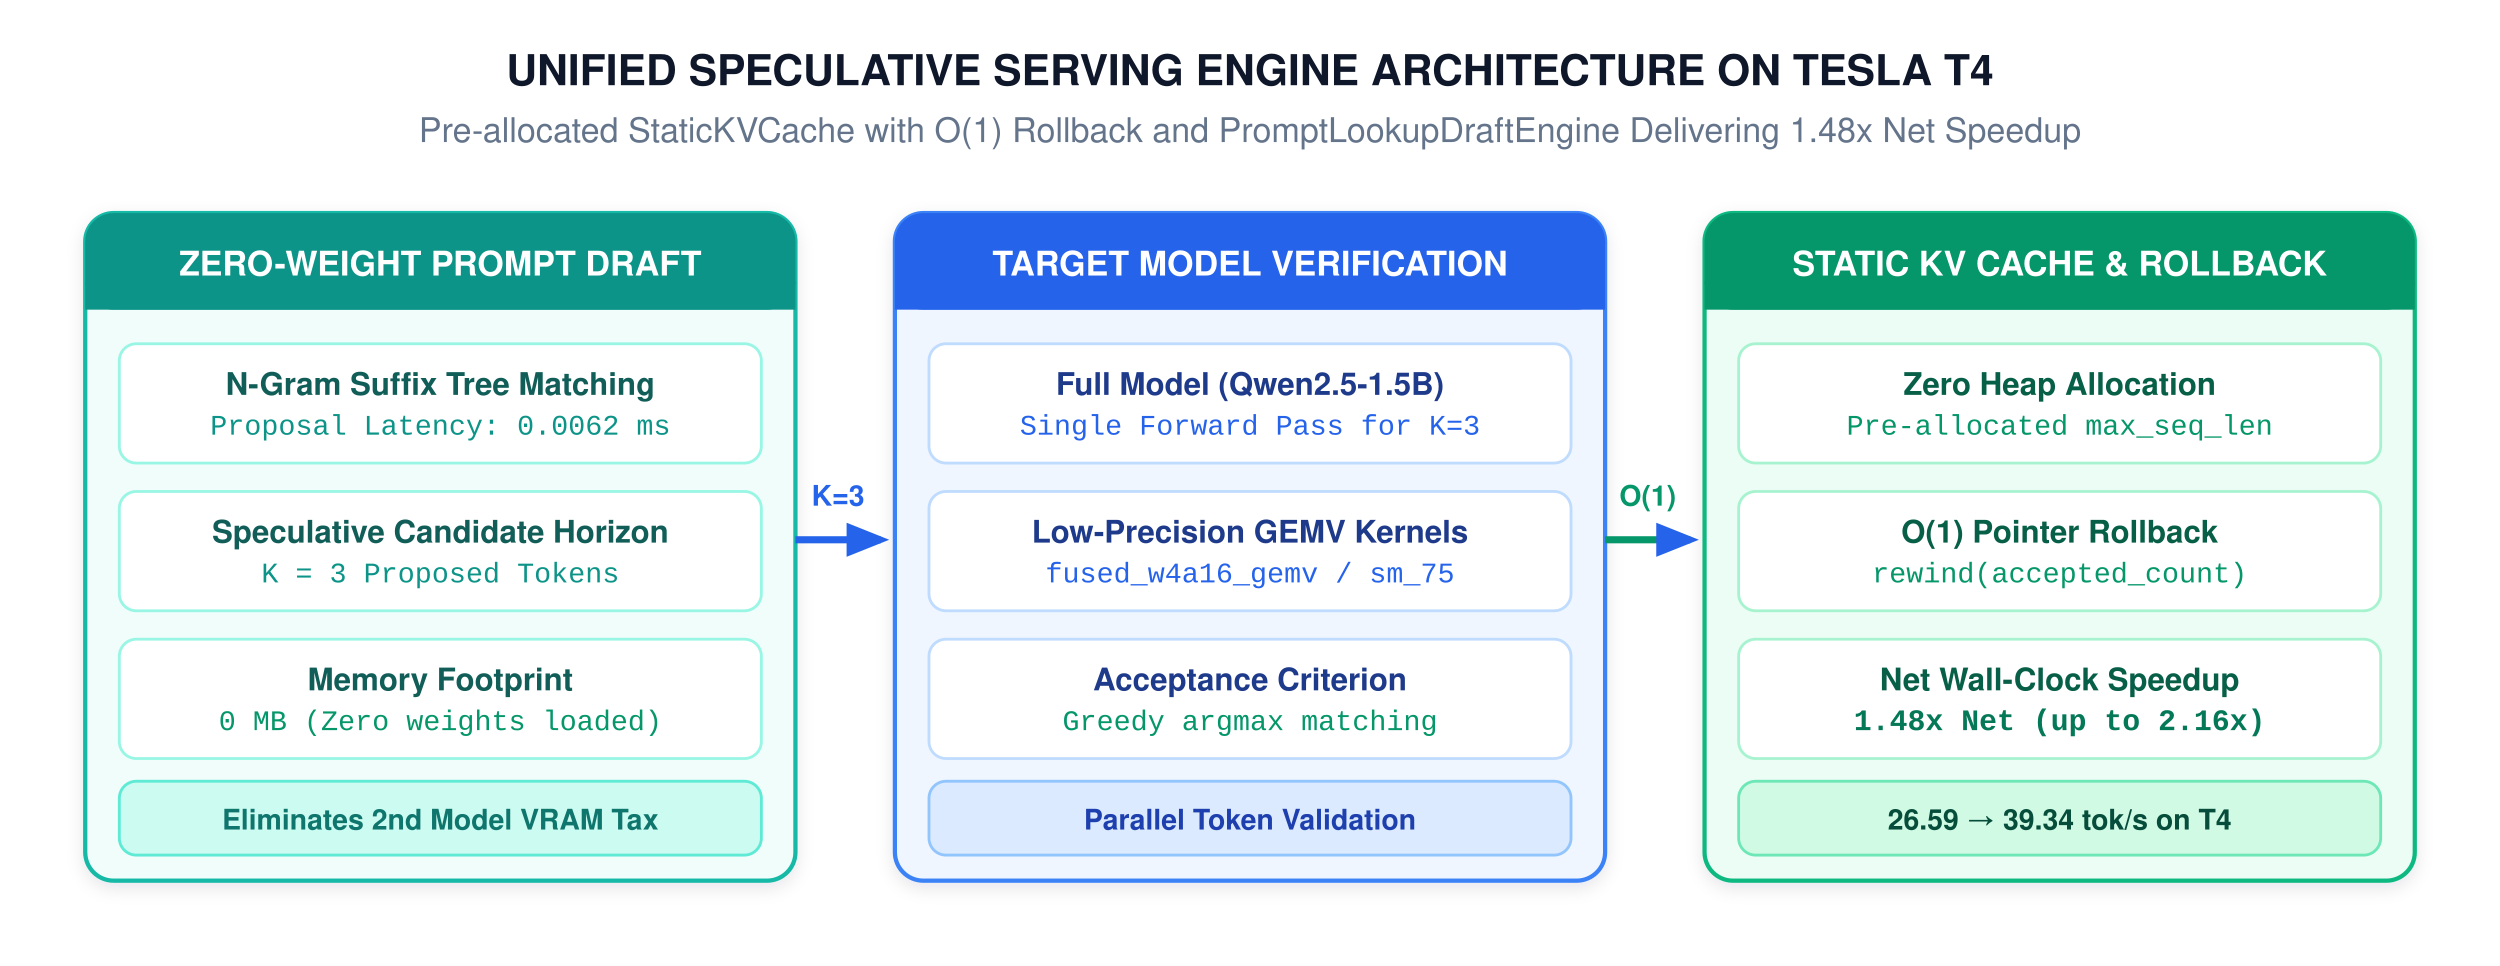
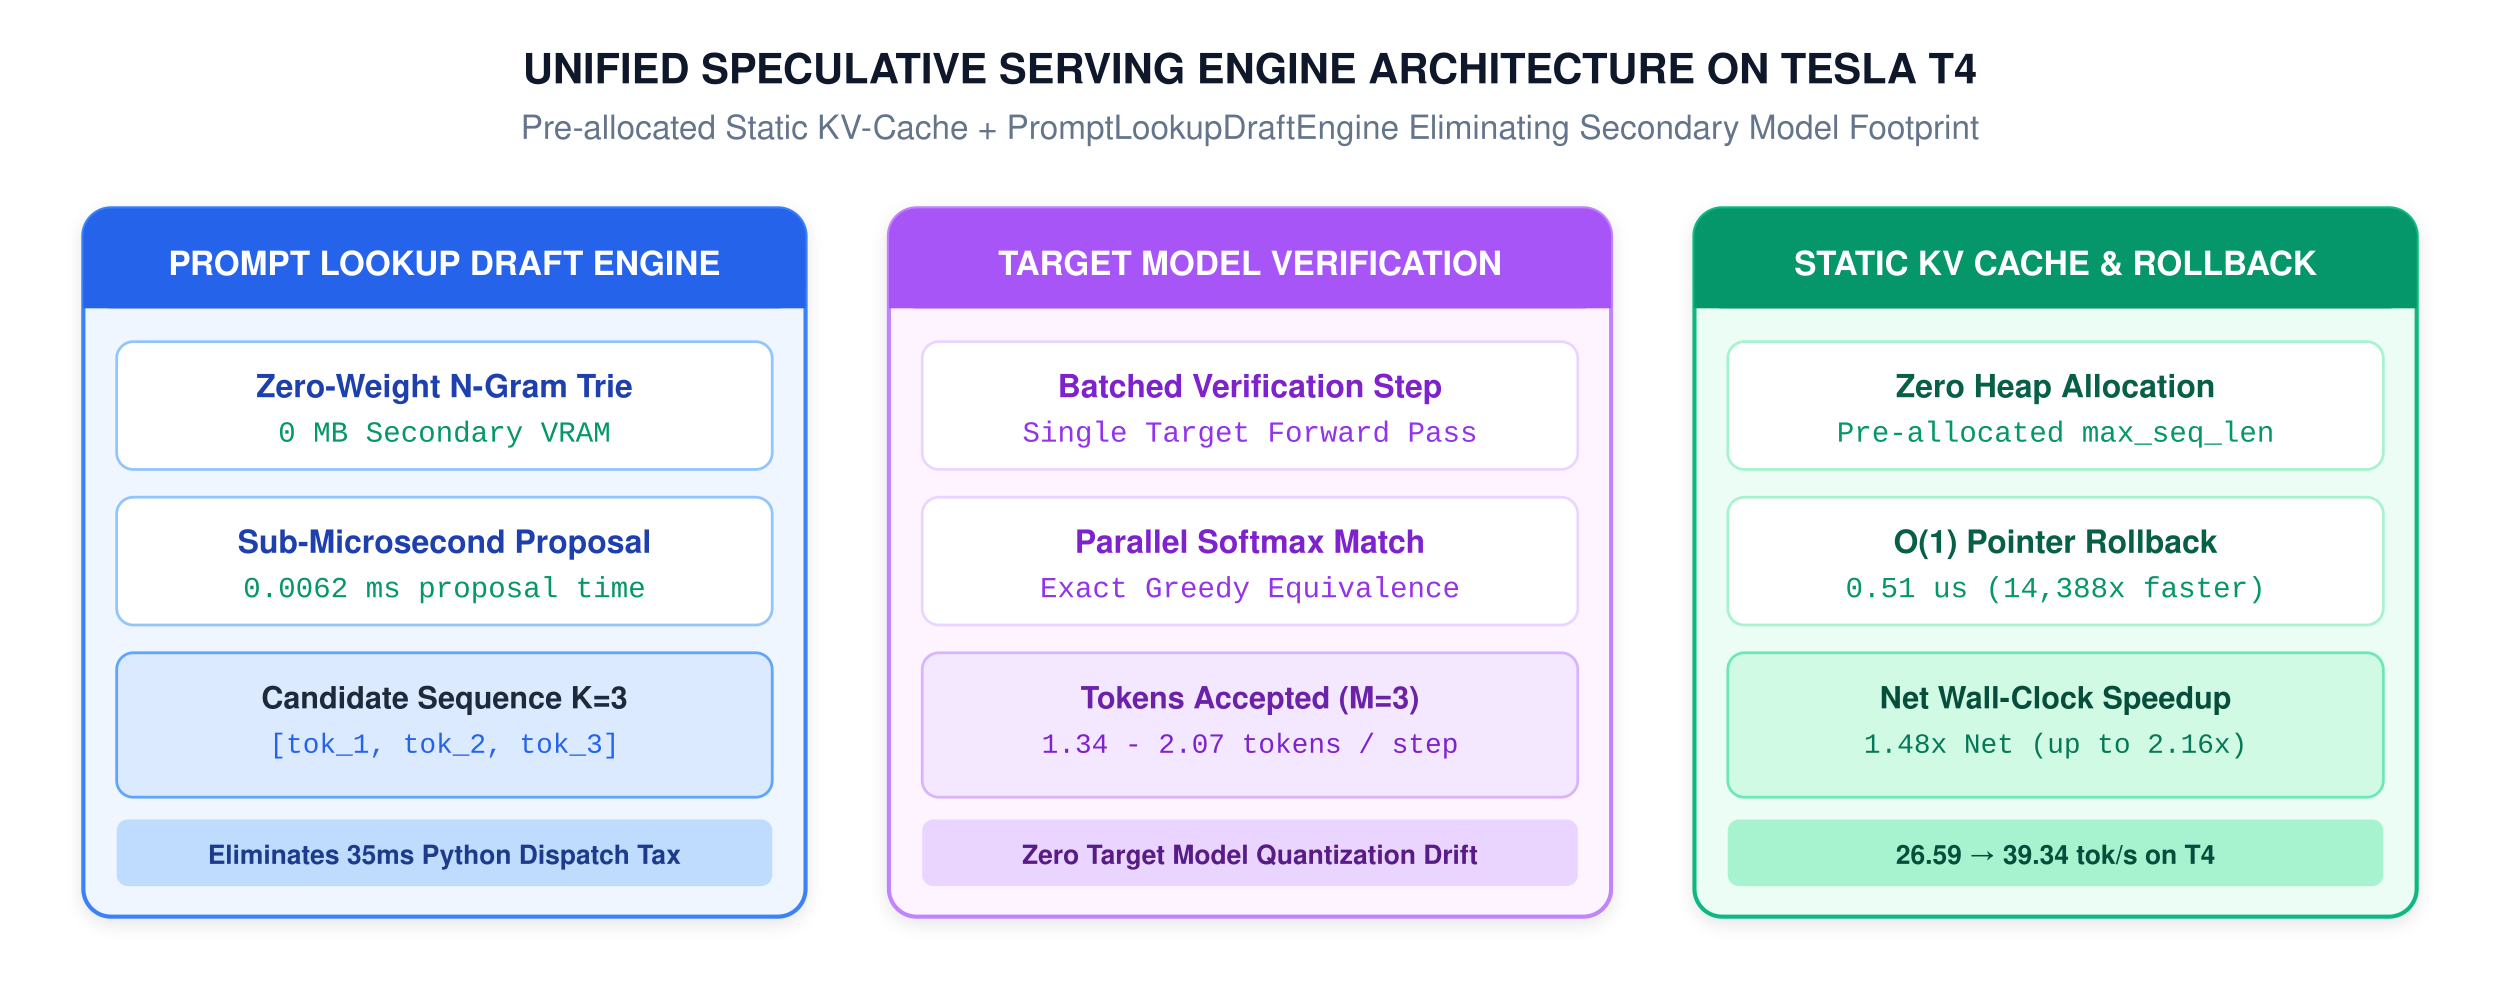
- <svg xmlns="http://www.w3.org/2000/svg" viewBox="0 0 880 340" width="880" height="340">
+ <svg xmlns="http://www.w3.org/2000/svg" viewBox="0 0 900 360" width="900" height="360">
  <defs>
    <filter id="shadow6" x="-5%" y="-5%" width="110%" height="115%">
      <feDropShadow dx="0" dy="2" stdDeviation="3" flood-color="#0f172a" flood-opacity="0.10" />
    </filter>
    <marker id="arr6" viewBox="0 0 10 10" refX="8" refY="5" markerWidth="6" markerHeight="6" orient="auto-start-reverse">
      <path d="M 0 1 L 10 5 L 0 9 z" fill="#2563eb" />
    </marker>
  </defs>
-   <rect width="880" height="340" fill="#ffffff" />
-   <text x="440" y="30" font-family="'Helvetica Neue', Helvetica, Arial, sans-serif" font-size="15" font-weight="bold" text-anchor="middle" fill="#0f172a">
+   <rect width="900" height="360" fill="#ffffff" />
+   <text x="450" y="30" font-family="'Helvetica Neue', Helvetica, Arial, sans-serif" font-size="15" font-weight="bold" text-anchor="middle" fill="#0f172a">
    UNIFIED SPECULATIVE SERVING ENGINE ARCHITECTURE ON TESLA T4
  </text>
-   <text x="440" y="50" font-family="'Helvetica Neue', Helvetica, Arial, sans-serif" font-size="12" text-anchor="middle" fill="#64748b">
-     Pre-allocated StaticKVCache with O(1) Rollback and PromptLookupDraftEngine Delivering 1.48x Net Speedup
+   <text x="450" y="50" font-family="'Helvetica Neue', Helvetica, Arial, sans-serif" font-size="12" text-anchor="middle" fill="#64748b">
+     Pre-allocated Static KV-Cache + PromptLookupDraftEngine Eliminating Secondary Model Footprint
  </text>
  <g transform="translate(30, 75)">
-     <rect width="250" height="235" rx="10" fill="#f0fdfa" stroke="#14b8a6" stroke-width="1.5" filter="url(#shadow6)" />
-     <rect x="0" y="0" width="250" height="34" rx="10" fill="#0d9488" />
-     <rect x="0" y="24" width="250" height="10" fill="#0d9488" />
-     <text x="125" y="22" font-family="'Helvetica Neue', Helvetica, Arial, sans-serif" font-size="12" font-weight="bold" text-anchor="middle" fill="#ffffff">ZERO-WEIGHT PROMPT DRAFT</text>
-     <rect x="12" y="46" width="226" height="42" rx="6" fill="#ffffff" stroke="#99f6e4" />
-     <text x="125" y="64" font-family="'Helvetica Neue', Helvetica, Arial, sans-serif" font-size="11" font-weight="bold" text-anchor="middle" fill="#115e59">N-Gram Suffix Tree Matching</text>
-     <text x="125" y="78" font-family="'Courier New', monospace" font-size="10" text-anchor="middle" fill="#0d9488">Proposal Latency: 0.0062 ms</text>
-     <rect x="12" y="98" width="226" height="42" rx="6" fill="#ffffff" stroke="#99f6e4" />
-     <text x="125" y="116" font-family="'Helvetica Neue', Helvetica, Arial, sans-serif" font-size="11" font-weight="bold" text-anchor="middle" fill="#115e59">Speculative Candidate Horizon</text>
-     <text x="125" y="130" font-family="'Courier New', monospace" font-size="10" text-anchor="middle" fill="#0d9488">K = 3 Proposed Tokens</text>
-     <rect x="12" y="150" width="226" height="42" rx="6" fill="#ffffff" stroke="#99f6e4" />
-     <text x="125" y="168" font-family="'Helvetica Neue', Helvetica, Arial, sans-serif" font-size="11" font-weight="bold" text-anchor="middle" fill="#115e59">Memory Footprint</text>
-     <text x="125" y="182" font-family="'Courier New', monospace" font-size="10" text-anchor="middle" fill="#059669">0 MB (Zero weights loaded)</text>
-     <rect x="12" y="200" width="226" height="26" rx="6" fill="#ccfbf1" stroke="#5eead4" />
-     <text x="125" y="217" font-family="'Helvetica Neue', Helvetica, Arial, sans-serif" font-size="10" font-weight="bold" text-anchor="middle" fill="#0f766e">Eliminates 2nd Model VRAM Tax</text>
+     <rect width="260" height="255" rx="10" fill="#eff6ff" stroke="#3b82f6" stroke-width="1.5" filter="url(#shadow6)" />
+     <rect x="0" y="0" width="260" height="36" rx="10" fill="#2563eb" />
+     <rect x="0" y="26" width="260" height="10" fill="#2563eb" />
+     <text x="130" y="24" font-family="'Helvetica Neue', Helvetica, Arial, sans-serif" font-size="12" font-weight="bold" text-anchor="middle" fill="#ffffff">PROMPT LOOKUP DRAFT ENGINE</text>
+     <rect x="12" y="48" width="236" height="46" rx="6" fill="#ffffff" stroke="#93c5fd" />
+     <text x="130" y="68" font-family="'Helvetica Neue', Helvetica, Arial, sans-serif" font-size="11.5" font-weight="bold" text-anchor="middle" fill="#1e40af">Zero-Weight N-Gram Trie</text>
+     <text x="130" y="84" font-family="'Courier New', monospace" font-size="10.5" text-anchor="middle" fill="#059669">0 MB Secondary VRAM</text>
+     <rect x="12" y="104" width="236" height="46" rx="6" fill="#ffffff" stroke="#93c5fd" />
+     <text x="130" y="124" font-family="'Helvetica Neue', Helvetica, Arial, sans-serif" font-size="11.5" font-weight="bold" text-anchor="middle" fill="#1e40af">Sub-Microsecond Proposal</text>
+     <text x="130" y="140" font-family="'Courier New', monospace" font-size="10.5" text-anchor="middle" fill="#059669">0.0062 ms proposal time</text>
+     <rect x="12" y="160" width="236" height="52" rx="6" fill="#dbeafe" stroke="#60a5fa" />
+     <text x="130" y="180" font-family="'Helvetica Neue', Helvetica, Arial, sans-serif" font-size="11" font-weight="bold" text-anchor="middle" fill="#1e293b">Candidate Sequence K=3</text>
+     <text x="130" y="196" font-family="'Courier New', monospace" font-size="10" text-anchor="middle" fill="#2563eb">[tok_1, tok_2, tok_3]</text>
+     <rect x="12" y="220" width="236" height="24" rx="4" fill="#bfdbfe" />
+     <text x="130" y="236" font-family="'Helvetica Neue', Helvetica, Arial, sans-serif" font-size="9.5" text-anchor="middle" fill="#1e3a8a" font-weight="600">Eliminates 35ms Python Dispatch Tax</text>
  </g>
-   <path d="M 280 190 L 310 190" stroke="#2563eb" stroke-width="2.5" marker-end="url(#arr6)" />
-   <text x="295" y="178" font-family="'Helvetica Neue', Helvetica, Arial, sans-serif" font-size="10" font-weight="bold" text-anchor="middle" fill="#2563eb">K=3</text>
-   <g transform="translate(315, 75)">
-     <rect width="250" height="235" rx="10" fill="#eff6ff" stroke="#3b82f6" stroke-width="1.5" filter="url(#shadow6)" />
-     <rect x="0" y="0" width="250" height="34" rx="10" fill="#2563eb" />
-     <rect x="0" y="24" width="250" height="10" fill="#2563eb" />
-     <text x="125" y="22" font-family="'Helvetica Neue', Helvetica, Arial, sans-serif" font-size="12" font-weight="bold" text-anchor="middle" fill="#ffffff">TARGET MODEL VERIFICATION</text>
-     <rect x="12" y="46" width="226" height="42" rx="6" fill="#ffffff" stroke="#bfdbfe" />
-     <text x="125" y="64" font-family="'Helvetica Neue', Helvetica, Arial, sans-serif" font-size="11" font-weight="bold" text-anchor="middle" fill="#1e3a8a">Full Model (Qwen2.5-1.5B)</text>
-     <text x="125" y="78" font-family="'Courier New', monospace" font-size="10" text-anchor="middle" fill="#2563eb">Single Forward Pass for K=3</text>
-     <rect x="12" y="98" width="226" height="42" rx="6" fill="#ffffff" stroke="#bfdbfe" />
-     <text x="125" y="116" font-family="'Helvetica Neue', Helvetica, Arial, sans-serif" font-size="11" font-weight="bold" text-anchor="middle" fill="#1e3a8a">Low-Precision GEMV Kernels</text>
-     <text x="125" y="130" font-family="'Courier New', monospace" font-size="10" text-anchor="middle" fill="#2563eb">fused_w4a16_gemv / sm_75</text>
-     <rect x="12" y="150" width="226" height="42" rx="6" fill="#ffffff" stroke="#bfdbfe" />
-     <text x="125" y="168" font-family="'Helvetica Neue', Helvetica, Arial, sans-serif" font-size="11" font-weight="bold" text-anchor="middle" fill="#1e3a8a">Acceptance Criterion</text>
-     <text x="125" y="182" font-family="'Courier New', monospace" font-size="10" text-anchor="middle" fill="#059669">Greedy argmax matching</text>
-     <rect x="12" y="200" width="226" height="26" rx="6" fill="#dbeafe" stroke="#93c5fd" />
-     <text x="125" y="217" font-family="'Helvetica Neue', Helvetica, Arial, sans-serif" font-size="10" font-weight="bold" text-anchor="middle" fill="#1e40af">Parallel Token Validation</text>
+   <g transform="translate(320, 75)">
+     <rect width="260" height="255" rx="10" fill="#fdf4ff" stroke="#c084fc" stroke-width="1.5" filter="url(#shadow6)" />
+     <rect x="0" y="0" width="260" height="36" rx="10" fill="#a855f7" />
+     <rect x="0" y="26" width="260" height="10" fill="#a855f7" />
+     <text x="130" y="24" font-family="'Helvetica Neue', Helvetica, Arial, sans-serif" font-size="12" font-weight="bold" text-anchor="middle" fill="#ffffff">TARGET MODEL VERIFICATION</text>
+     <rect x="12" y="48" width="236" height="46" rx="6" fill="#ffffff" stroke="#e9d5ff" />
+     <text x="130" y="68" font-family="'Helvetica Neue', Helvetica, Arial, sans-serif" font-size="11.5" font-weight="bold" text-anchor="middle" fill="#7e22ce">Batched Verification Step</text>
+     <text x="130" y="84" font-family="'Courier New', monospace" font-size="10.5" text-anchor="middle" fill="#9333ea">Single Target Forward Pass</text>
+     <rect x="12" y="104" width="236" height="46" rx="6" fill="#ffffff" stroke="#e9d5ff" />
+     <text x="130" y="124" font-family="'Helvetica Neue', Helvetica, Arial, sans-serif" font-size="11.5" font-weight="bold" text-anchor="middle" fill="#7e22ce">Parallel Softmax Match</text>
+     <text x="130" y="140" font-family="'Courier New', monospace" font-size="10.5" text-anchor="middle" fill="#9333ea">Exact Greedy Equivalence</text>
+     <rect x="12" y="160" width="236" height="52" rx="6" fill="#f3e8ff" stroke="#d8b4fe" />
+     <text x="130" y="180" font-family="'Helvetica Neue', Helvetica, Arial, sans-serif" font-size="11" font-weight="bold" text-anchor="middle" fill="#6b21a8">Tokens Accepted (M=3)</text>
+     <text x="130" y="196" font-family="'Courier New', monospace" font-size="10" text-anchor="middle" fill="#7e22ce">1.34 - 2.07 tokens / step</text>
+     <rect x="12" y="220" width="236" height="24" rx="4" fill="#e9d5ff" />
+     <text x="130" y="236" font-family="'Helvetica Neue', Helvetica, Arial, sans-serif" font-size="9.5" text-anchor="middle" fill="#581c87" font-weight="600">Zero Target Model Quantization Drift</text>
  </g>
-   <path d="M 565 190 L 595 190" stroke="#059669" stroke-width="2.5" marker-end="url(#arr6)" />
-   <text x="580" y="178" font-family="'Helvetica Neue', Helvetica, Arial, sans-serif" font-size="10" font-weight="bold" text-anchor="middle" fill="#059669">O(1)</text>
-   <g transform="translate(600, 75)">
-     <rect width="250" height="235" rx="10" fill="#ecfdf5" stroke="#10b981" stroke-width="1.5" filter="url(#shadow6)" />
-     <rect x="0" y="0" width="250" height="34" rx="10" fill="#059669" />
-     <rect x="0" y="24" width="250" height="10" fill="#059669" />
-     <text x="125" y="22" font-family="'Helvetica Neue', Helvetica, Arial, sans-serif" font-size="12" font-weight="bold" text-anchor="middle" fill="#ffffff">STATIC KV CACHE &amp; ROLLBACK</text>
-     <rect x="12" y="46" width="226" height="42" rx="6" fill="#ffffff" stroke="#a7f3d0" />
-     <text x="125" y="64" font-family="'Helvetica Neue', Helvetica, Arial, sans-serif" font-size="11" font-weight="bold" text-anchor="middle" fill="#065f46">Zero Heap Allocation</text>
-     <text x="125" y="78" font-family="'Courier New', monospace" font-size="10" text-anchor="middle" fill="#059669">Pre-allocated max_seq_len</text>
-     <rect x="12" y="98" width="226" height="42" rx="6" fill="#ffffff" stroke="#a7f3d0" />
-     <text x="125" y="116" font-family="'Helvetica Neue', Helvetica, Arial, sans-serif" font-size="11" font-weight="bold" text-anchor="middle" fill="#065f46">O(1) Pointer Rollback</text>
-     <text x="125" y="130" font-family="'Courier New', monospace" font-size="10" text-anchor="middle" fill="#059669">rewind(accepted_count)</text>
-     <rect x="12" y="150" width="226" height="42" rx="6" fill="#ffffff" stroke="#a7f3d0" />
-     <text x="125" y="168" font-family="'Helvetica Neue', Helvetica, Arial, sans-serif" font-size="11" font-weight="bold" text-anchor="middle" fill="#065f46">Net Wall-Clock Speedup</text>
-     <text x="125" y="182" font-family="'Courier New', monospace" font-size="10.5" font-weight="bold" text-anchor="middle" fill="#047857">1.48x Net (up to 2.16x)</text>
-     <rect x="12" y="200" width="226" height="26" rx="6" fill="#d1fae5" stroke="#6ee7b7" />
-     <text x="125" y="217" font-family="'Helvetica Neue', Helvetica, Arial, sans-serif" font-size="10" font-weight="bold" text-anchor="middle" fill="#064e3b">26.59 → 39.34 tok/s on T4</text>
+   <g transform="translate(610, 75)">
+     <rect width="260" height="255" rx="10" fill="#ecfdf5" stroke="#10b981" stroke-width="1.5" filter="url(#shadow6)" />
+     <rect x="0" y="0" width="260" height="36" rx="10" fill="#059669" />
+     <rect x="0" y="26" width="260" height="10" fill="#059669" />
+     <text x="130" y="24" font-family="'Helvetica Neue', Helvetica, Arial, sans-serif" font-size="12" font-weight="bold" text-anchor="middle" fill="#ffffff">STATIC KV CACHE &amp; ROLLBACK</text>
+     <rect x="12" y="48" width="236" height="46" rx="6" fill="#ffffff" stroke="#a7f3d0" />
+     <text x="130" y="68" font-family="'Helvetica Neue', Helvetica, Arial, sans-serif" font-size="11.5" font-weight="bold" text-anchor="middle" fill="#065f46">Zero Heap Allocation</text>
+     <text x="130" y="84" font-family="'Courier New', monospace" font-size="10.5" text-anchor="middle" fill="#059669">Pre-allocated max_seq_len</text>
+     <rect x="12" y="104" width="236" height="46" rx="6" fill="#ffffff" stroke="#a7f3d0" />
+     <text x="130" y="124" font-family="'Helvetica Neue', Helvetica, Arial, sans-serif" font-size="11.5" font-weight="bold" text-anchor="middle" fill="#065f46">O(1) Pointer Rollback</text>
+     <text x="130" y="140" font-family="'Courier New', monospace" font-size="10.5" text-anchor="middle" fill="#059669">0.51 us (14,388x faster)</text>
+     <rect x="12" y="160" width="236" height="52" rx="6" fill="#d1fae5" stroke="#6ee7b7" />
+     <text x="130" y="180" font-family="'Helvetica Neue', Helvetica, Arial, sans-serif" font-size="11" font-weight="bold" text-anchor="middle" fill="#064e3b">Net Wall-Clock Speedup</text>
+     <text x="130" y="196" font-family="'Courier New', monospace" font-size="10" text-anchor="middle" fill="#047857">1.48x Net (up to 2.16x)</text>
+     <rect x="12" y="220" width="236" height="24" rx="4" fill="#a7f3d0" />
+     <text x="130" y="236" font-family="'Helvetica Neue', Helvetica, Arial, sans-serif" font-size="9.5" text-anchor="middle" fill="#064e3b" font-weight="bold">26.59 → 39.34 tok/s on T4</text>
  </g>
</svg>
